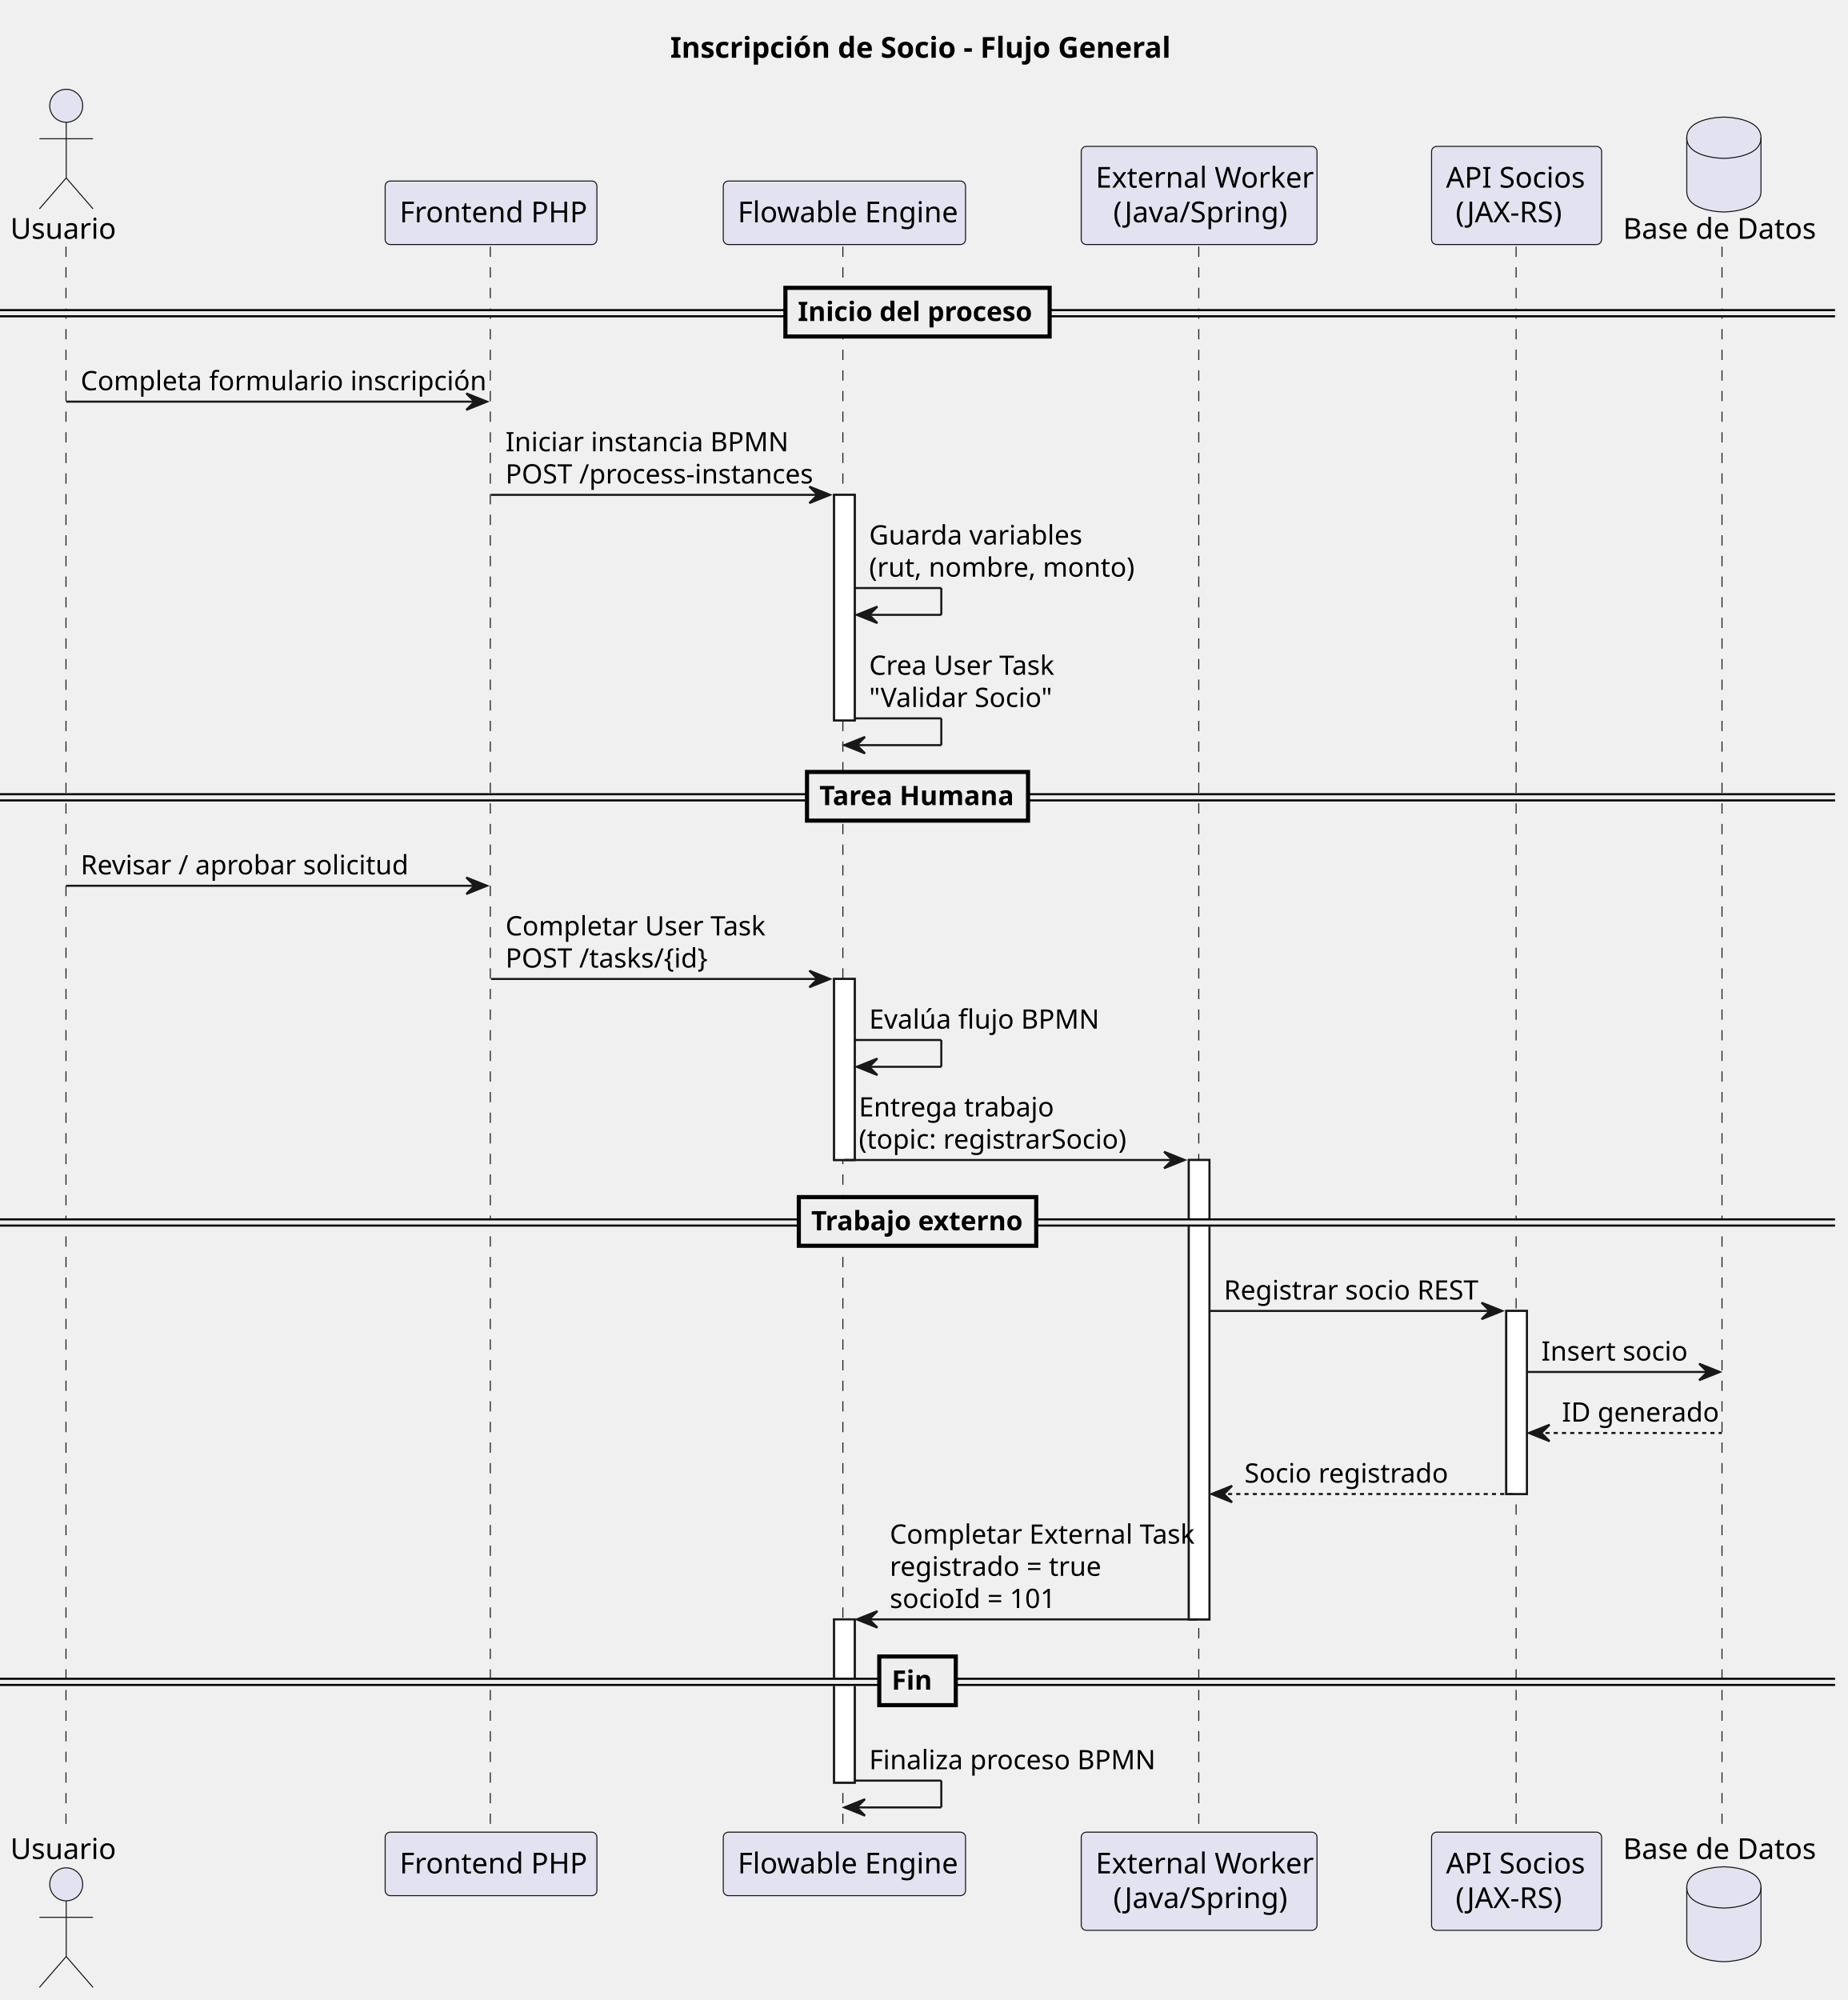
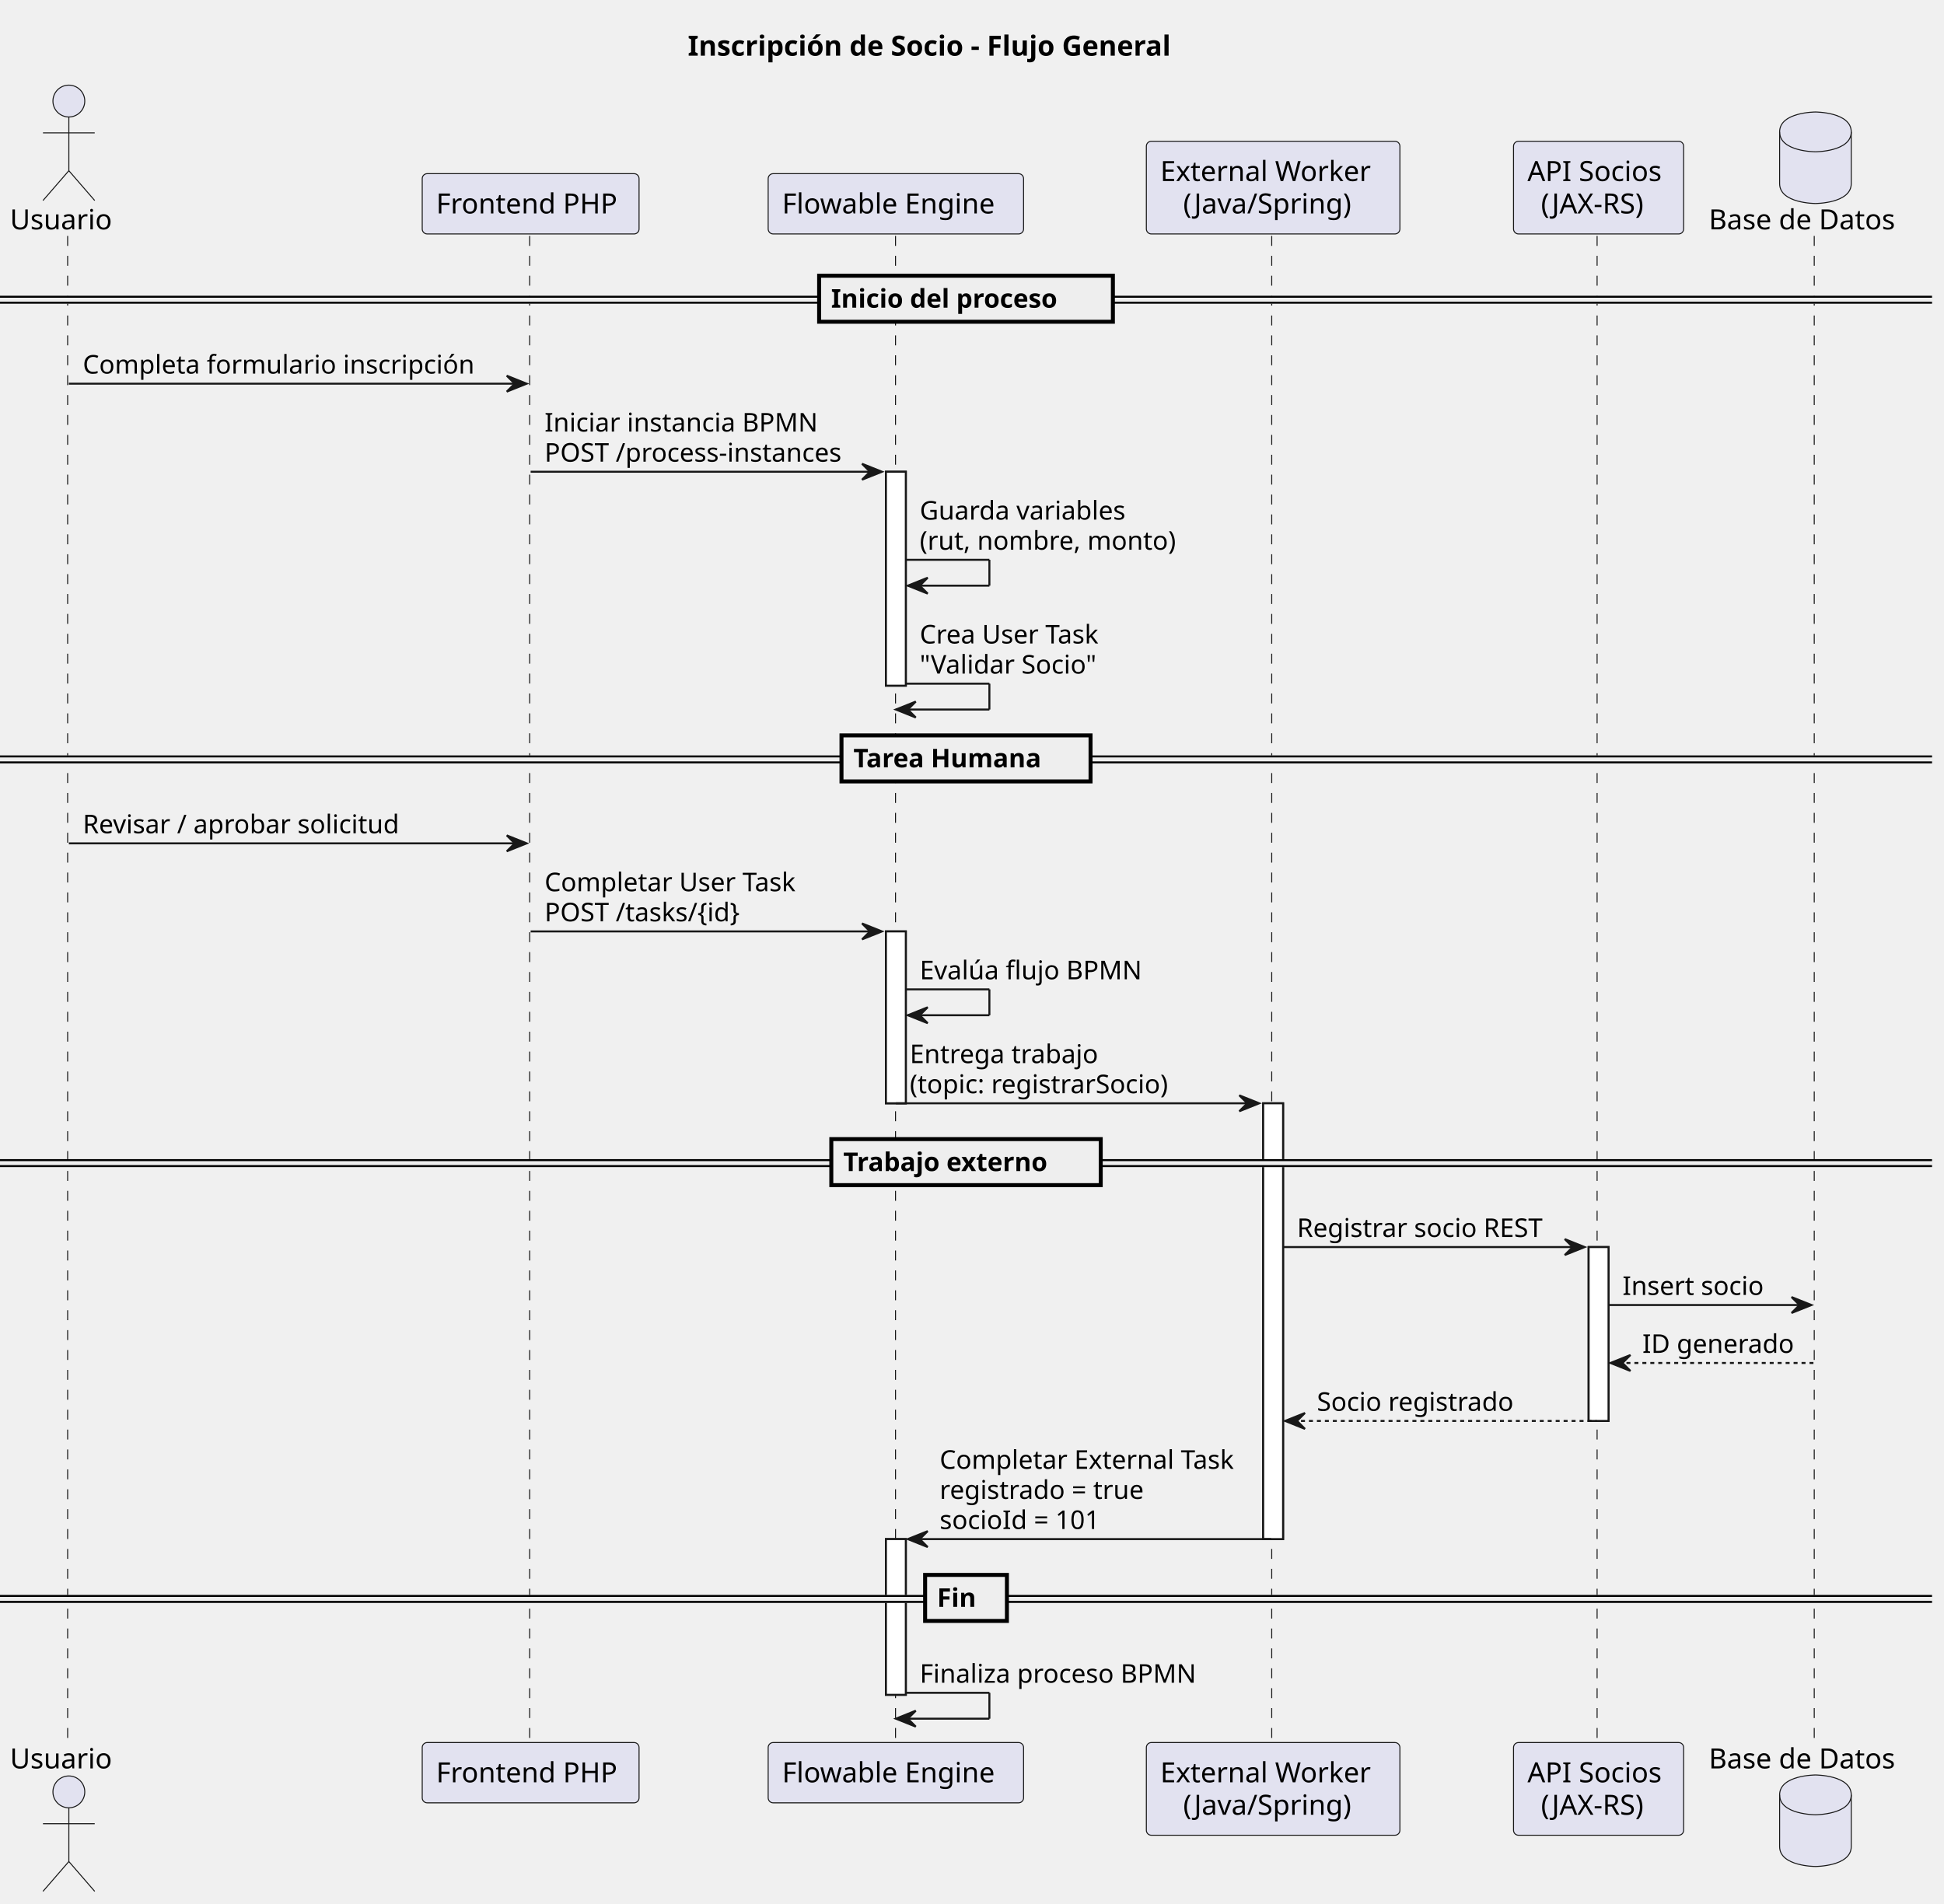
- <svg xmlns="http://www.w3.org/2000/svg" contentStyleType="text/css" data-diagram-type="SEQUENCE" height="970px" preserveAspectRatio="none" style="width:896px;height:970px;background:#FFFFFF;" version="1.1" viewBox="0 0 896 970" width="896px" zoomAndPan="magnify">
+ <svg xmlns="http://www.w3.org/2000/svg" contentStyleType="text/css" data-diagram-type="SEQUENCE" height="957px" preserveAspectRatio="none" style="width:977px;height:957px;background:#FFFFFF;" version="1.1" viewBox="0 0 977 957" width="977px" zoomAndPan="magnify">
  <defs />
  <g>
-     <text fill="#000000" font-family="sans-serif" font-size="14" font-weight="bold" lengthAdjust="spacing" textLength="238.853" x="325.071" y="28.006">Inscripción de Socio - Flujo General</text>
-     <g>
-       <rect fill="#FFFFFF" height="109.4" style="stroke:#181818;stroke-width:1;" width="10" x="404.535" y="240" />
-     </g>
-     <g>
-       <rect fill="#FFFFFF" height="87.8" style="stroke:#181818;stroke-width:1;" width="10" x="404.535" y="474.8" />
-     </g>
-     <g>
-       <rect fill="#FFFFFF" height="79.2" style="stroke:#181818;stroke-width:1;" width="10" x="404.535" y="785.4" />
-     </g>
-     <g>
-       <rect fill="#FFFFFF" height="222.8" style="stroke:#181818;stroke-width:1;" width="10" x="576.574" y="562.6" />
-     </g>
-     <g>
-       <rect fill="#FFFFFF" height="88.8" style="stroke:#181818;stroke-width:1;" width="10" x="730.543" y="635.8" />
+     <text fill="#000000" font-family="sans-serif" font-size="14" font-weight="bold" lengthAdjust="spacing" textLength="278.674" x="345.656" y="27.995">Inscripción de Socio - Flujo General</text>
+     <g>
+       <rect fill="#FFFFFF" height="107.531" style="stroke:#181818;stroke-width:1;" width="10" x="445.239" y="237.125" />
+     </g>
+     <g>
+       <rect fill="#FFFFFF" height="86.398" style="stroke:#181818;stroke-width:1;" width="10" x="445.239" y="468.188" />
+     </g>
+     <g>
+       <rect fill="#FFFFFF" height="78.266" style="stroke:#181818;stroke-width:1;" width="10" x="445.239" y="773.648" />
+     </g>
+     <g>
+       <rect fill="#FFFFFF" height="219.062" style="stroke:#181818;stroke-width:1;" width="10" x="634.841" y="554.586" />
+     </g>
+     <g>
+       <rect fill="#FFFFFF" height="87.398" style="stroke:#181818;stroke-width:1;" width="10" x="798.405" y="626.852" />
    </g>
    <g class="participant-lifeline" data-entity-uid="part1" data-qualified-name="Usuario" id="part1-lifeline">
      <g>
-         <rect fill="#000000" fill-opacity="0" height="770" width="8" x="28.115" y="119.6" />
-         <line style="stroke:#181818;stroke-width:0.5;stroke-dasharray:5,5;" x1="32" x2="32" y1="119.6" y2="889.6" />
+         <rect fill="#000000" fill-opacity="0" height="758.32" width="8" x="30.602" y="118.594" />
+         <line style="stroke:#181818;stroke-width:0.5;stroke-dasharray:5,5;" x1="34" x2="34" y1="118.594" y2="876.914" />
      </g>
    </g>
    <g class="participant-lifeline" data-entity-uid="part2" data-qualified-name="PHP" id="part2-lifeline">
      <g>
-         <rect fill="#000000" fill-opacity="0" height="770" width="8" x="234.154" y="119.6" />
-         <line style="stroke:#181818;stroke-width:0.5;stroke-dasharray:5,5;" x1="237.802" x2="237.802" y1="119.6" y2="889.6" />
+         <rect fill="#000000" fill-opacity="0" height="758.32" width="8" x="262.685" y="118.594" />
+         <line style="stroke:#181818;stroke-width:0.5;stroke-dasharray:5,5;" x1="266.199" x2="266.199" y1="118.594" y2="876.914" />
      </g>
    </g>
    <g class="participant-lifeline" data-entity-uid="part3" data-qualified-name="Flowable" id="part3-lifeline">
      <g>
-         <rect fill="#000000" fill-opacity="0" height="770" width="8" x="405.535" y="119.6" />
-         <line style="stroke:#181818;stroke-width:0.5;stroke-dasharray:5,5;" x1="408.791" x2="408.791" y1="119.6" y2="889.6" />
+         <rect fill="#000000" fill-opacity="0" height="758.32" width="8" x="446.239" y="118.594" />
+         <line style="stroke:#181818;stroke-width:0.5;stroke-dasharray:5,5;" x1="450.06" x2="450.06" y1="118.594" y2="876.914" />
      </g>
    </g>
    <g class="participant-lifeline" data-entity-uid="part4" data-qualified-name="Worker" id="part4-lifeline">
      <g>
-         <rect fill="#000000" fill-opacity="0" height="770" width="8" x="577.574" y="119.6" />
-         <line style="stroke:#181818;stroke-width:0.5;stroke-dasharray:5,5;" x1="581.399" x2="581.399" y1="119.6" y2="889.6" />
+         <rect fill="#000000" fill-opacity="0" height="758.32" width="8" x="635.841" y="118.594" />
+         <line style="stroke:#181818;stroke-width:0.5;stroke-dasharray:5,5;" x1="639.13" x2="639.13" y1="118.594" y2="876.914" />
      </g>
    </g>
    <g class="participant-lifeline" data-entity-uid="part5" data-qualified-name="API" id="part5-lifeline">
      <g>
-         <rect fill="#000000" fill-opacity="0" height="770" width="8" x="731.543" y="119.6" />
-         <line style="stroke:#181818;stroke-width:0.5;stroke-dasharray:5,5;" x1="735.307" x2="735.307" y1="119.6" y2="889.6" />
+         <rect fill="#000000" fill-opacity="0" height="758.32" width="8" x="799.405" y="118.594" />
+         <line style="stroke:#181818;stroke-width:0.5;stroke-dasharray:5,5;" x1="802.657" x2="802.657" y1="118.594" y2="876.914" />
      </g>
    </g>
    <g class="participant-lifeline" data-entity-uid="part6" data-qualified-name="DB" id="part6-lifeline">
      <g>
-         <rect fill="#000000" fill-opacity="0" height="770" width="8" x="832.083" y="119.6" />
-         <line style="stroke:#181818;stroke-width:0.5;stroke-dasharray:5,5;" x1="835.17" x2="835.17" y1="119.6" y2="889.6" />
+         <rect fill="#000000" fill-opacity="0" height="758.32" width="8" x="908.386" y="118.594" />
+         <line style="stroke:#181818;stroke-width:0.5;stroke-dasharray:5,5;" x1="911.786" x2="911.786" y1="118.594" y2="876.914" />
      </g>
    </g>
    <g class="participant participant-head" data-entity-uid="part1" data-qualified-name="Usuario" id="part1-head">
-       <text fill="#000000" font-family="sans-serif" font-size="14" lengthAdjust="spacing" textLength="48.23" x="5" y="115.806">Usuario</text>
-       <ellipse cx="32.115" cy="51.3" fill="#E2E2F0" rx="8" ry="8" style="stroke:#181818;stroke-width:0.5;" />
-       <path d="M32.115,59.3 L32.115,86.3 M19.115,67.3 L45.115,67.3 M32.115,86.3 L19.115,101.3 M32.115,86.3 L45.115,101.3" fill="none" style="stroke:#181818;stroke-width:0.5;" />
+       <text fill="#000000" font-family="sans-serif" font-size="14" lengthAdjust="spacing" textLength="53.204" x="5" y="115.292">Usuario</text>
+       <ellipse cx="34.602" cy="50.797" fill="#E2E2F0" rx="8" ry="8" style="stroke:#181818;stroke-width:0.5;" />
+       <path d="M34.602,58.797 L34.602,85.797 M21.602,66.797 L47.602,66.797 M34.602,85.797 L21.602,100.797 M34.602,85.797 L47.602,100.797" fill="none" style="stroke:#181818;stroke-width:0.5;" />
    </g>
    <g class="participant participant-tail" data-entity-uid="part1" data-qualified-name="Usuario" id="part1-tail">
-       <text fill="#000000" font-family="sans-serif" font-size="14" lengthAdjust="spacing" textLength="48.23" x="5" y="901.606">Usuario</text>
-       <ellipse cx="32.115" cy="913.9" fill="#E2E2F0" rx="8" ry="8" style="stroke:#181818;stroke-width:0.5;" />
-       <path d="M32.115,921.9 L32.115,948.9 M19.115,929.9 L45.115,929.9 M32.115,948.9 L19.115,963.9 M32.115,948.9 L45.115,963.9" fill="none" style="stroke:#181818;stroke-width:0.5;" />
+       <text fill="#000000" font-family="sans-serif" font-size="14" lengthAdjust="spacing" textLength="53.204" x="5" y="888.909">Usuario</text>
+       <ellipse cx="34.602" cy="900.711" fill="#E2E2F0" rx="8" ry="8" style="stroke:#181818;stroke-width:0.5;" />
+       <path d="M34.602,908.711 L34.602,935.711 M21.602,916.711 L47.602,916.711 M34.602,935.711 L21.602,950.711 M34.602,935.711 L47.602,950.711" fill="none" style="stroke:#181818;stroke-width:0.5;" />
    </g>
    <g class="participant participant-head" data-entity-uid="part2" data-qualified-name="PHP" id="part2-head">
-       <rect fill="#E2E2F0" height="30.8" rx="2.5" ry="2.5" style="stroke:#181818;stroke-width:0.5;" width="102.704" x="186.802" y="87.8" />
-       <text fill="#000000" font-family="sans-serif" font-size="14" lengthAdjust="spacing" textLength="88.704" x="193.802" y="107.806">Frontend PHP</text>
+       <rect fill="#E2E2F0" height="30.297" rx="2.5" ry="2.5" style="stroke:#181818;stroke-width:0.5;" width="108.972" x="212.199" y="87.297" />
+       <text fill="#000000" font-family="sans-serif" font-size="14" lengthAdjust="spacing" textLength="94.972" x="219.199" y="107.292">Frontend PHP</text>
    </g>
    <g class="participant participant-tail" data-entity-uid="part2" data-qualified-name="PHP" id="part2-tail">
-       <rect fill="#E2E2F0" height="30.8" rx="2.5" ry="2.5" style="stroke:#181818;stroke-width:0.5;" width="102.704" x="186.802" y="888.6" />
-       <text fill="#000000" font-family="sans-serif" font-size="14" lengthAdjust="spacing" textLength="88.704" x="193.802" y="908.606">Frontend PHP</text>
+       <rect fill="#E2E2F0" height="30.297" rx="2.5" ry="2.5" style="stroke:#181818;stroke-width:0.5;" width="108.972" x="212.199" y="875.914" />
+       <text fill="#000000" font-family="sans-serif" font-size="14" lengthAdjust="spacing" textLength="94.972" x="219.199" y="895.909">Frontend PHP</text>
    </g>
    <g class="participant participant-head" data-entity-uid="part3" data-qualified-name="Flowable" id="part3-head">
-       <rect fill="#E2E2F0" height="30.8" rx="2.5" ry="2.5" style="stroke:#181818;stroke-width:0.5;" width="117.488" x="350.791" y="87.8" />
-       <text fill="#000000" font-family="sans-serif" font-size="14" lengthAdjust="spacing" textLength="103.488" x="357.791" y="107.806">Flowable Engine</text>
+       <rect fill="#E2E2F0" height="30.297" rx="2.5" ry="2.5" style="stroke:#181818;stroke-width:0.5;" width="128.358" x="386.06" y="87.297" />
+       <text fill="#000000" font-family="sans-serif" font-size="14" lengthAdjust="spacing" textLength="114.358" x="393.06" y="107.292">Flowable Engine</text>
    </g>
    <g class="participant participant-tail" data-entity-uid="part3" data-qualified-name="Flowable" id="part3-tail">
-       <rect fill="#E2E2F0" height="30.8" rx="2.5" ry="2.5" style="stroke:#181818;stroke-width:0.5;" width="117.488" x="350.791" y="888.6" />
-       <text fill="#000000" font-family="sans-serif" font-size="14" lengthAdjust="spacing" textLength="103.488" x="357.791" y="908.606">Flowable Engine</text>
+       <rect fill="#E2E2F0" height="30.297" rx="2.5" ry="2.5" style="stroke:#181818;stroke-width:0.5;" width="128.358" x="386.06" y="875.914" />
+       <text fill="#000000" font-family="sans-serif" font-size="14" lengthAdjust="spacing" textLength="114.358" x="393.06" y="895.909">Flowable Engine</text>
    </g>
    <g class="participant participant-head" data-entity-uid="part4" data-qualified-name="Worker" id="part4-head">
-       <rect fill="#E2E2F0" height="47.6" rx="2.5" ry="2.5" style="stroke:#181818;stroke-width:0.5;" width="114.352" x="524.399" y="71" />
-       <text fill="#000000" font-family="sans-serif" font-size="14" lengthAdjust="spacing" textLength="100.352" x="531.399" y="91.006">External Worker</text>
-       <text fill="#000000" font-family="sans-serif" font-size="14" lengthAdjust="spacing" textLength="83.244" x="539.952" y="107.806">(Java/Spring)</text>
+       <rect fill="#E2E2F0" height="46.594" rx="2.5" ry="2.5" style="stroke:#181818;stroke-width:0.5;" width="127.422" x="576.13" y="71" />
+       <text fill="#000000" font-family="sans-serif" font-size="14" lengthAdjust="spacing" textLength="113.422" x="583.13" y="90.995">External Worker</text>
+       <text fill="#000000" font-family="sans-serif" font-size="14" lengthAdjust="spacing" textLength="90.392" x="594.645" y="107.292">(Java/Spring)</text>
    </g>
    <g class="participant participant-tail" data-entity-uid="part4" data-qualified-name="Worker" id="part4-tail">
-       <rect fill="#E2E2F0" height="47.6" rx="2.5" ry="2.5" style="stroke:#181818;stroke-width:0.5;" width="114.352" x="524.399" y="888.6" />
-       <text fill="#000000" font-family="sans-serif" font-size="14" lengthAdjust="spacing" textLength="100.352" x="531.399" y="908.606">External Worker</text>
-       <text fill="#000000" font-family="sans-serif" font-size="14" lengthAdjust="spacing" textLength="83.244" x="539.952" y="925.406">(Java/Spring)</text>
+       <rect fill="#E2E2F0" height="46.594" rx="2.5" ry="2.5" style="stroke:#181818;stroke-width:0.5;" width="127.422" x="576.13" y="875.914" />
+       <text fill="#000000" font-family="sans-serif" font-size="14" lengthAdjust="spacing" textLength="113.422" x="583.13" y="895.909">External Worker</text>
+       <text fill="#000000" font-family="sans-serif" font-size="14" lengthAdjust="spacing" textLength="90.392" x="594.645" y="912.206">(Java/Spring)</text>
    </g>
    <g class="participant participant-head" data-entity-uid="part5" data-qualified-name="API" id="part5-head">
-       <rect fill="#E2E2F0" height="47.6" rx="2.5" ry="2.5" style="stroke:#181818;stroke-width:0.5;" width="82.474" x="694.307" y="71" />
-       <text fill="#000000" font-family="sans-serif" font-size="14" lengthAdjust="spacing" textLength="68.474" x="701.307" y="91.006">API Socios</text>
-       <text fill="#000000" font-family="sans-serif" font-size="14" lengthAdjust="spacing" textLength="59.108" x="705.99" y="107.806">(JAX-RS)</text>
+       <rect fill="#E2E2F0" height="46.594" rx="2.5" ry="2.5" style="stroke:#181818;stroke-width:0.5;" width="85.497" x="760.657" y="71" />
+       <text fill="#000000" font-family="sans-serif" font-size="14" lengthAdjust="spacing" textLength="71.497" x="767.657" y="90.995">API Socios</text>
+       <text fill="#000000" font-family="sans-serif" font-size="14" lengthAdjust="spacing" textLength="57.887" x="774.462" y="107.292">(JAX-RS)</text>
    </g>
    <g class="participant participant-tail" data-entity-uid="part5" data-qualified-name="API" id="part5-tail">
-       <rect fill="#E2E2F0" height="47.6" rx="2.5" ry="2.5" style="stroke:#181818;stroke-width:0.5;" width="82.474" x="694.307" y="888.6" />
-       <text fill="#000000" font-family="sans-serif" font-size="14" lengthAdjust="spacing" textLength="68.474" x="701.307" y="908.606">API Socios</text>
-       <text fill="#000000" font-family="sans-serif" font-size="14" lengthAdjust="spacing" textLength="59.108" x="705.99" y="925.406">(JAX-RS)</text>
+       <rect fill="#E2E2F0" height="46.594" rx="2.5" ry="2.5" style="stroke:#181818;stroke-width:0.5;" width="85.497" x="760.657" y="875.914" />
+       <text fill="#000000" font-family="sans-serif" font-size="14" lengthAdjust="spacing" textLength="71.497" x="767.657" y="895.909">API Socios</text>
+       <text fill="#000000" font-family="sans-serif" font-size="14" lengthAdjust="spacing" textLength="57.887" x="774.462" y="912.206">(JAX-RS)</text>
    </g>
    <g class="participant participant-head" data-entity-uid="part6" data-qualified-name="DB" id="part6-head">
-       <text fill="#000000" font-family="sans-serif" font-size="14" lengthAdjust="spacing" textLength="91.826" x="787.17" y="115.806">Base de Datos</text>
-       <path d="M818.083,66.8 C818.083,56.8 836.083,56.8 836.083,56.8 C836.083,56.8 854.083,56.8 854.083,66.8 L854.083,92.8 C854.083,102.8 836.083,102.8 836.083,102.8 C836.083,102.8 818.083,102.8 818.083,92.8 L818.083,66.8" fill="#E2E2F0" style="stroke:#181818;stroke-width:0.5;" />
-       <path d="M818.083,66.8 C818.083,76.8 836.083,76.8 836.083,76.8 C836.083,76.8 854.083,76.8 854.083,66.8" fill="none" style="stroke:#181818;stroke-width:0.5;" />
+       <text fill="#000000" font-family="sans-serif" font-size="14" lengthAdjust="spacing" textLength="101.199" x="858.786" y="115.292">Base de Datos</text>
+       <path d="M894.386,66.297 C894.386,56.297 912.386,56.297 912.386,56.297 C912.386,56.297 930.386,56.297 930.386,66.297 L930.386,92.297 C930.386,102.297 912.386,102.297 912.386,102.297 C912.386,102.297 894.386,102.297 894.386,92.297 L894.386,66.297" fill="#E2E2F0" style="stroke:#181818;stroke-width:0.5;" />
+       <path d="M894.386,66.297 C894.386,76.297 912.386,76.297 912.386,76.297 C912.386,76.297 930.386,76.297 930.386,66.297" fill="none" style="stroke:#181818;stroke-width:0.5;" />
    </g>
    <g class="participant participant-tail" data-entity-uid="part6" data-qualified-name="DB" id="part6-tail">
-       <text fill="#000000" font-family="sans-serif" font-size="14" lengthAdjust="spacing" textLength="91.826" x="787.17" y="901.606">Base de Datos</text>
-       <path d="M818.083,915.4 C818.083,905.4 836.083,905.4 836.083,905.4 C836.083,905.4 854.083,905.4 854.083,915.4 L854.083,941.4 C854.083,951.4 836.083,951.4 836.083,951.4 C836.083,951.4 818.083,951.4 818.083,941.4 L818.083,915.4" fill="#E2E2F0" style="stroke:#181818;stroke-width:0.5;" />
-       <path d="M818.083,915.4 C818.083,925.4 836.083,925.4 836.083,925.4 C836.083,925.4 854.083,925.4 854.083,915.4" fill="none" style="stroke:#181818;stroke-width:0.5;" />
-     </g>
-     <g>
-       <rect fill="#FFFFFF" height="109.4" style="stroke:#181818;stroke-width:1;" width="10" x="404.535" y="240" />
-     </g>
-     <g>
-       <rect fill="#FFFFFF" height="87.8" style="stroke:#181818;stroke-width:1;" width="10" x="404.535" y="474.8" />
-     </g>
-     <g>
-       <rect fill="#FFFFFF" height="79.2" style="stroke:#181818;stroke-width:1;" width="10" x="404.535" y="785.4" />
-     </g>
-     <g>
-       <rect fill="#FFFFFF" height="222.8" style="stroke:#181818;stroke-width:1;" width="10" x="576.574" y="562.6" />
-     </g>
-     <g>
-       <rect fill="#FFFFFF" height="88.8" style="stroke:#181818;stroke-width:1;" width="10" x="730.543" y="635.8" />
-     </g>
-     <rect fill="#EEEEEE" height="3" style="stroke:#EEEEEE;stroke-width:1;" width="889.995" x="0" y="150.4" />
-     <line style="stroke:#000000;stroke-width:1;" x1="0" x2="889.995" y1="150.4" y2="150.4" />
-     <line style="stroke:#000000;stroke-width:1;" x1="0" x2="889.995" y1="153.4" y2="153.4" />
-     <rect fill="#EEEEEE" height="23.6" style="stroke:#000000;stroke-width:2;" width="128.153" x="380.921" y="139.6" />
-     <text fill="#000000" font-family="sans-serif" font-size="13" font-weight="bold" lengthAdjust="spacing" textLength="110.539" x="386.921" y="155.677">Inicio del proceso</text>
+       <text fill="#000000" font-family="sans-serif" font-size="14" lengthAdjust="spacing" textLength="101.199" x="858.786" y="888.909">Base de Datos</text>
+       <path d="M894.386,902.211 C894.386,892.211 912.386,892.211 912.386,892.211 C912.386,892.211 930.386,892.211 930.386,902.211 L930.386,928.211 C930.386,938.211 912.386,938.211 912.386,938.211 C912.386,938.211 894.386,938.211 894.386,928.211 L894.386,902.211" fill="#E2E2F0" style="stroke:#181818;stroke-width:0.5;" />
+       <path d="M894.386,902.211 C894.386,912.211 912.386,912.211 912.386,912.211 C912.386,912.211 930.386,912.211 930.386,902.211" fill="none" style="stroke:#181818;stroke-width:0.5;" />
+     </g>
+     <g>
+       <rect fill="#FFFFFF" height="107.531" style="stroke:#181818;stroke-width:1;" width="10" x="445.239" y="237.125" />
+     </g>
+     <g>
+       <rect fill="#FFFFFF" height="86.398" style="stroke:#181818;stroke-width:1;" width="10" x="445.239" y="468.188" />
+     </g>
+     <g>
+       <rect fill="#FFFFFF" height="78.266" style="stroke:#181818;stroke-width:1;" width="10" x="445.239" y="773.648" />
+     </g>
+     <g>
+       <rect fill="#FFFFFF" height="219.062" style="stroke:#181818;stroke-width:1;" width="10" x="634.841" y="554.586" />
+     </g>
+     <g>
+       <rect fill="#FFFFFF" height="87.398" style="stroke:#181818;stroke-width:1;" width="10" x="798.405" y="626.852" />
+     </g>
+     <rect fill="#EEEEEE" height="3" style="stroke:#EEEEEE;stroke-width:1;" width="970.985" x="0" y="149.16" />
+     <line style="stroke:#000000;stroke-width:1;" x1="0" x2="970.985" y1="149.16" y2="149.16" />
+     <line style="stroke:#000000;stroke-width:1;" x1="0" x2="970.985" y1="152.16" y2="152.16" />
+     <rect fill="#EEEEEE" height="23.133" style="stroke:#000000;stroke-width:2;" width="147.637" x="411.674" y="138.594" />
+     <text fill="#000000" font-family="sans-serif" font-size="13" font-weight="bold" lengthAdjust="spacing" textLength="129.111" x="417.674" y="154.661">Inicio del proceso</text>
    <g class="message" data-entity-1="part1" data-entity-2="part2" id="msg1">
-       <polygon fill="#181818" points="226.154,190.8,236.154,194.8,226.154,198.8,230.154,194.8" style="stroke:#181818;stroke-width:1;" />
-       <line style="stroke:#181818;stroke-width:1;" x1="32.115" x2="232.154" y1="194.8" y2="194.8" />
-       <text fill="#000000" font-family="sans-serif" font-size="13" lengthAdjust="spacing" textLength="182.039" x="39.115" y="189.277">Completa formulario inscripción</text>
+       <polygon fill="#181818" points="254.685,188.859,264.685,192.859,254.685,196.859,258.685,192.859" style="stroke:#181818;stroke-width:1;" />
+       <line style="stroke:#181818;stroke-width:1;" x1="34.602" x2="260.685" y1="192.859" y2="192.859" />
+       <text fill="#000000" font-family="sans-serif" font-size="13" lengthAdjust="spacing" textLength="208.083" x="41.602" y="187.793">Completa formulario inscripción</text>
    </g>
    <g class="message" data-entity-1="part2" data-entity-2="part3" id="msg2">
-       <polygon fill="#181818" points="392.535,236,402.535,240,392.535,244,396.535,240" style="stroke:#181818;stroke-width:1;" />
-       <line style="stroke:#181818;stroke-width:1;" x1="238.154" x2="398.535" y1="240" y2="240" />
-       <text fill="#000000" font-family="sans-serif" font-size="13" lengthAdjust="spacing" textLength="130.754" x="245.154" y="218.877">Iniciar instancia BPMN</text>
-       <text fill="#000000" font-family="sans-serif" font-size="13" lengthAdjust="spacing" textLength="147.381" x="245.154" y="234.477">POST /process-instances</text>
+       <polygon fill="#181818" points="433.239,233.125,443.239,237.125,433.239,241.125,437.239,237.125" style="stroke:#181818;stroke-width:1;" />
+       <line style="stroke:#181818;stroke-width:1;" x1="266.685" x2="439.239" y1="237.125" y2="237.125" />
+       <text fill="#000000" font-family="sans-serif" font-size="13" lengthAdjust="spacing" textLength="144.371" x="273.685" y="216.926">Iniciar instancia BPMN</text>
+       <text fill="#000000" font-family="sans-serif" font-size="13" lengthAdjust="spacing" textLength="159.555" x="273.685" y="232.059">POST /process-instances</text>
    </g>
    <g class="message" data-entity-1="part3" data-entity-2="part3" id="msg3">
-       <line style="stroke:#181818;stroke-width:1;" x1="414.535" x2="456.535" y1="285.2" y2="285.2" />
-       <line style="stroke:#181818;stroke-width:1;" x1="456.535" x2="456.535" y1="285.2" y2="298.2" />
-       <line style="stroke:#181818;stroke-width:1;" x1="415.535" x2="456.535" y1="298.2" y2="298.2" />
-       <polygon fill="#181818" points="425.535,294.2,415.535,298.2,425.535,302.2,421.535,298.2" style="stroke:#181818;stroke-width:1;" />
-       <text fill="#000000" font-family="sans-serif" font-size="13" lengthAdjust="spacing" textLength="98.982" x="421.535" y="264.077">Guarda variables</text>
-       <text fill="#000000" font-family="sans-serif" font-size="13" lengthAdjust="spacing" textLength="118.482" x="421.535" y="279.677">(rut, nombre, monto)</text>
+       <line style="stroke:#181818;stroke-width:1;" x1="455.239" x2="497.239" y1="281.391" y2="281.391" />
+       <line style="stroke:#181818;stroke-width:1;" x1="497.239" x2="497.239" y1="281.391" y2="294.391" />
+       <line style="stroke:#181818;stroke-width:1;" x1="456.239" x2="497.239" y1="294.391" y2="294.391" />
+       <polygon fill="#181818" points="466.239,290.391,456.239,294.391,466.239,298.391,462.239,294.391" style="stroke:#181818;stroke-width:1;" />
+       <text fill="#000000" font-family="sans-serif" font-size="13" lengthAdjust="spacing" textLength="111.192" x="462.239" y="261.192">Guarda variables</text>
+       <text fill="#000000" font-family="sans-serif" font-size="13" lengthAdjust="spacing" textLength="137.712" x="462.239" y="276.325">(rut, nombre, monto)</text>
    </g>
    <g class="message" data-entity-1="part3" data-entity-2="part3" id="msg4">
-       <line style="stroke:#181818;stroke-width:1;" x1="414.535" x2="456.535" y1="348.4" y2="348.4" />
-       <line style="stroke:#181818;stroke-width:1;" x1="456.535" x2="456.535" y1="348.4" y2="361.4" />
-       <line style="stroke:#181818;stroke-width:1;" x1="409.535" x2="456.535" y1="361.4" y2="361.4" />
-       <polygon fill="#181818" points="419.535,357.4,409.535,361.4,419.535,365.4,415.535,361.4" style="stroke:#181818;stroke-width:1;" />
-       <text fill="#000000" font-family="sans-serif" font-size="13" lengthAdjust="spacing" textLength="91.013" x="421.535" y="327.277">Crea User Task</text>
-       <text fill="#000000" font-family="sans-serif" font-size="13" lengthAdjust="spacing" textLength="85.813" x="421.535" y="342.877">"Validar Socio"</text>
-     </g>
-     <rect fill="#EEEEEE" height="3" style="stroke:#EEEEEE;stroke-width:1;" width="889.995" x="0" y="385.2" />
-     <line style="stroke:#000000;stroke-width:1;" x1="0" x2="889.995" y1="385.2" y2="385.2" />
-     <line style="stroke:#000000;stroke-width:1;" x1="0" x2="889.995" y1="388.2" y2="388.2" />
-     <rect fill="#EEEEEE" height="23.6" style="stroke:#000000;stroke-width:2;" width="107.197" x="391.399" y="374.4" />
-     <text fill="#000000" font-family="sans-serif" font-size="13" font-weight="bold" lengthAdjust="spacing" textLength="89.583" x="397.399" y="390.477">Tarea Humana</text>
+       <line style="stroke:#181818;stroke-width:1;" x1="455.239" x2="497.239" y1="343.656" y2="343.656" />
+       <line style="stroke:#181818;stroke-width:1;" x1="497.239" x2="497.239" y1="343.656" y2="356.656" />
+       <line style="stroke:#181818;stroke-width:1;" x1="450.239" x2="497.239" y1="356.656" y2="356.656" />
+       <polygon fill="#181818" points="460.239,352.656,450.239,356.656,460.239,360.656,456.239,356.656" style="stroke:#181818;stroke-width:1;" />
+       <text fill="#000000" font-family="sans-serif" font-size="13" lengthAdjust="spacing" textLength="98.49" x="462.239" y="323.457">Crea User Task</text>
+       <text fill="#000000" font-family="sans-serif" font-size="13" lengthAdjust="spacing" textLength="96.656" x="462.239" y="338.59">"Validar Socio"</text>
+     </g>
+     <rect fill="#EEEEEE" height="3" style="stroke:#EEEEEE;stroke-width:1;" width="970.985" x="0" y="380.223" />
+     <line style="stroke:#000000;stroke-width:1;" x1="0" x2="970.985" y1="380.223" y2="380.223" />
+     <line style="stroke:#000000;stroke-width:1;" x1="0" x2="970.985" y1="383.223" y2="383.223" />
+     <rect fill="#EEEEEE" height="23.133" style="stroke:#000000;stroke-width:2;" width="125.173" x="422.906" y="369.656" />
+     <text fill="#000000" font-family="sans-serif" font-size="13" font-weight="bold" lengthAdjust="spacing" textLength="106.647" x="428.906" y="385.723">Tarea Humana</text>
    <g class="message" data-entity-1="part1" data-entity-2="part2" id="msg5">
-       <polygon fill="#181818" points="226.154,425.6,236.154,429.6,226.154,433.6,230.154,429.6" style="stroke:#181818;stroke-width:1;" />
-       <line style="stroke:#181818;stroke-width:1;" x1="32.115" x2="232.154" y1="429.6" y2="429.6" />
-       <text fill="#000000" font-family="sans-serif" font-size="13" lengthAdjust="spacing" textLength="150.267" x="39.115" y="424.077">Revisar / aprobar solicitud</text>
+       <polygon fill="#181818" points="254.685,419.922,264.685,423.922,254.685,427.922,258.685,423.922" style="stroke:#181818;stroke-width:1;" />
+       <line style="stroke:#181818;stroke-width:1;" x1="34.602" x2="260.685" y1="423.922" y2="423.922" />
+       <text fill="#000000" font-family="sans-serif" font-size="13" lengthAdjust="spacing" textLength="170.574" x="41.602" y="418.856">Revisar / aprobar solicitud</text>
    </g>
    <g class="message" data-entity-1="part2" data-entity-2="part3" id="msg6">
-       <polygon fill="#181818" points="392.535,470.8,402.535,474.8,392.535,478.8,396.535,474.8" style="stroke:#181818;stroke-width:1;" />
-       <line style="stroke:#181818;stroke-width:1;" x1="238.154" x2="398.535" y1="474.8" y2="474.8" />
-       <text fill="#000000" font-family="sans-serif" font-size="13" lengthAdjust="spacing" textLength="122.798" x="245.154" y="453.677">Completar User Task</text>
-       <text fill="#000000" font-family="sans-serif" font-size="13" lengthAdjust="spacing" textLength="95.381" x="245.154" y="469.277">POST /tasks/{id}</text>
+       <polygon fill="#181818" points="433.239,464.188,443.239,468.188,433.239,472.188,437.239,468.188" style="stroke:#181818;stroke-width:1;" />
+       <line style="stroke:#181818;stroke-width:1;" x1="266.685" x2="439.239" y1="468.188" y2="468.188" />
+       <text fill="#000000" font-family="sans-serif" font-size="13" lengthAdjust="spacing" textLength="136.068" x="273.685" y="447.989">Completar User Task</text>
+       <text fill="#000000" font-family="sans-serif" font-size="13" lengthAdjust="spacing" textLength="109.7" x="273.685" y="463.122">POST /tasks/{id}</text>
    </g>
    <g class="message" data-entity-1="part3" data-entity-2="part3" id="msg7">
-       <line style="stroke:#181818;stroke-width:1;" x1="414.535" x2="456.535" y1="504.4" y2="504.4" />
-       <line style="stroke:#181818;stroke-width:1;" x1="456.535" x2="456.535" y1="504.4" y2="517.4" />
-       <line style="stroke:#181818;stroke-width:1;" x1="415.535" x2="456.535" y1="517.4" y2="517.4" />
-       <polygon fill="#181818" points="425.535,513.4,415.535,517.4,425.535,521.4,421.535,517.4" style="stroke:#181818;stroke-width:1;" />
-       <text fill="#000000" font-family="sans-serif" font-size="13" lengthAdjust="spacing" textLength="108.368" x="421.535" y="498.877">Evalúa flujo BPMN</text>
+       <line style="stroke:#181818;stroke-width:1;" x1="455.239" x2="497.239" y1="497.32" y2="497.32" />
+       <line style="stroke:#181818;stroke-width:1;" x1="497.239" x2="497.239" y1="497.32" y2="510.32" />
+       <line style="stroke:#181818;stroke-width:1;" x1="456.239" x2="497.239" y1="510.32" y2="510.32" />
+       <polygon fill="#181818" points="466.239,506.32,456.239,510.32,466.239,514.32,462.239,510.32" style="stroke:#181818;stroke-width:1;" />
+       <text fill="#000000" font-family="sans-serif" font-size="13" lengthAdjust="spacing" textLength="117.647" x="462.239" y="492.254">Evalúa flujo BPMN</text>
    </g>
    <g class="message" data-entity-1="part3" data-entity-2="part4" id="msg8">
-       <polygon fill="#181818" points="564.574,558.6,574.574,562.6,564.574,566.6,568.574,562.6" style="stroke:#181818;stroke-width:1;" />
-       <line style="stroke:#181818;stroke-width:1;" x1="409.535" x2="570.574" y1="562.6" y2="562.6" />
-       <text fill="#000000" font-family="sans-serif" font-size="13" lengthAdjust="spacing" textLength="88.881" x="416.535" y="541.477">Entrega trabajo</text>
-       <text fill="#000000" font-family="sans-serif" font-size="13" lengthAdjust="spacing" textLength="123.526" x="416.535" y="557.077">(topic: registrarSocio)</text>
-     </g>
-     <rect fill="#EEEEEE" height="3" style="stroke:#EEEEEE;stroke-width:1;" width="889.995" x="0" y="591.4" />
-     <line style="stroke:#000000;stroke-width:1;" x1="0" x2="889.995" y1="591.4" y2="591.4" />
-     <line style="stroke:#000000;stroke-width:1;" x1="0" x2="889.995" y1="594.4" y2="594.4" />
-     <rect fill="#EEEEEE" height="23.6" style="stroke:#000000;stroke-width:2;" width="115.14" x="387.428" y="580.6" />
-     <text fill="#000000" font-family="sans-serif" font-size="13" font-weight="bold" lengthAdjust="spacing" textLength="97.526" x="393.428" y="596.677">Trabajo externo</text>
+       <polygon fill="#181818" points="622.841,550.586,632.841,554.586,622.841,558.586,626.841,554.586" style="stroke:#181818;stroke-width:1;" />
+       <line style="stroke:#181818;stroke-width:1;" x1="450.239" x2="628.841" y1="554.586" y2="554.586" />
+       <text fill="#000000" font-family="sans-serif" font-size="13" lengthAdjust="spacing" textLength="101.436" x="457.239" y="534.387">Entrega trabajo</text>
+       <text fill="#000000" font-family="sans-serif" font-size="13" lengthAdjust="spacing" textLength="141.369" x="457.239" y="549.52">(topic: registrarSocio)</text>
+     </g>
+     <rect fill="#EEEEEE" height="3" style="stroke:#EEEEEE;stroke-width:1;" width="970.985" x="0" y="583.152" />
+     <line style="stroke:#000000;stroke-width:1;" x1="0" x2="970.985" y1="583.152" y2="583.152" />
+     <line style="stroke:#000000;stroke-width:1;" x1="0" x2="970.985" y1="586.152" y2="586.152" />
+     <rect fill="#EEEEEE" height="23.133" style="stroke:#000000;stroke-width:2;" width="135.399" x="417.793" y="572.586" />
+     <text fill="#000000" font-family="sans-serif" font-size="13" font-weight="bold" lengthAdjust="spacing" textLength="116.873" x="423.793" y="588.653">Trabajo externo</text>
    <g class="message" data-entity-1="part4" data-entity-2="part5" id="msg9">
-       <polygon fill="#181818" points="718.543,631.8,728.543,635.8,718.543,639.8,722.543,635.8" style="stroke:#181818;stroke-width:1;" />
-       <line style="stroke:#181818;stroke-width:1;" x1="586.574" x2="724.543" y1="635.8" y2="635.8" />
-       <text fill="#000000" font-family="sans-serif" font-size="13" lengthAdjust="spacing" textLength="124.969" x="593.574" y="630.277">Registrar socio REST</text>
+       <polygon fill="#181818" points="786.405,622.852,796.405,626.852,786.405,630.852,790.405,626.852" style="stroke:#181818;stroke-width:1;" />
+       <line style="stroke:#181818;stroke-width:1;" x1="644.841" x2="792.405" y1="626.852" y2="626.852" />
+       <text fill="#000000" font-family="sans-serif" font-size="13" lengthAdjust="spacing" textLength="134.564" x="651.841" y="621.786">Registrar socio REST</text>
    </g>
    <g class="message" data-entity-1="part5" data-entity-2="part6" id="msg10">
-       <polygon fill="#181818" points="824.083,661.4,834.083,665.4,824.083,669.4,828.083,665.4" style="stroke:#181818;stroke-width:1;" />
-       <line style="stroke:#181818;stroke-width:1;" x1="740.543" x2="830.083" y1="665.4" y2="665.4" />
-       <text fill="#000000" font-family="sans-serif" font-size="13" lengthAdjust="spacing" textLength="66.469" x="747.543" y="659.877">Insert socio</text>
+       <polygon fill="#181818" points="900.386,651.984,910.386,655.984,900.386,659.984,904.386,655.984" style="stroke:#181818;stroke-width:1;" />
+       <line style="stroke:#181818;stroke-width:1;" x1="808.405" x2="906.386" y1="655.984" y2="655.984" />
+       <text fill="#000000" font-family="sans-serif" font-size="13" lengthAdjust="spacing" textLength="74.858" x="815.405" y="650.918">Insert socio</text>
    </g>
    <g class="message" data-entity-1="part6" data-entity-2="part5" id="msg11">
-       <polygon fill="#181818" points="751.543,691,741.543,695,751.543,699,747.543,695" style="stroke:#181818;stroke-width:1;" />
-       <line style="stroke:#181818;stroke-width:1;stroke-dasharray:2,2;" x1="745.543" x2="835.083" y1="695" y2="695" />
-       <text fill="#000000" font-family="sans-serif" font-size="13" lengthAdjust="spacing" textLength="71.539" x="757.543" y="689.477">ID generado</text>
+       <polygon fill="#181818" points="819.405,681.117,809.405,685.117,819.405,689.117,815.405,685.117" style="stroke:#181818;stroke-width:1;" />
+       <line style="stroke:#181818;stroke-width:1;stroke-dasharray:2,2;" x1="813.405" x2="911.386" y1="685.117" y2="685.117" />
+       <text fill="#000000" font-family="sans-serif" font-size="13" lengthAdjust="spacing" textLength="79.981" x="825.405" y="680.051">ID generado</text>
    </g>
    <g class="message" data-entity-1="part5" data-entity-2="part4" id="msg12">
-       <polygon fill="#181818" points="597.574,720.6,587.574,724.6,597.574,728.6,593.574,724.6" style="stroke:#181818;stroke-width:1;" />
-       <line style="stroke:#181818;stroke-width:1;stroke-dasharray:2,2;" x1="591.574" x2="734.543" y1="724.6" y2="724.6" />
-       <text fill="#000000" font-family="sans-serif" font-size="13" lengthAdjust="spacing" textLength="93.925" x="603.574" y="719.077">Socio registrado</text>
+       <polygon fill="#181818" points="655.841,710.25,645.841,714.25,655.841,718.25,651.841,714.25" style="stroke:#181818;stroke-width:1;" />
+       <line style="stroke:#181818;stroke-width:1;stroke-dasharray:2,2;" x1="649.841" x2="802.405" y1="714.25" y2="714.25" />
+       <text fill="#000000" font-family="sans-serif" font-size="13" lengthAdjust="spacing" textLength="105.644" x="661.841" y="709.184">Socio registrado</text>
    </g>
    <g class="message" data-entity-1="part4" data-entity-2="part3" id="msg13">
-       <polygon fill="#181818" points="425.535,781.4,415.535,785.4,425.535,789.4,421.535,785.4" style="stroke:#181818;stroke-width:1;" />
-       <line style="stroke:#181818;stroke-width:1;" x1="419.535" x2="580.574" y1="785.4" y2="785.4" />
-       <text fill="#000000" font-family="sans-serif" font-size="13" lengthAdjust="spacing" textLength="143.039" x="431.535" y="748.677">Completar External Task</text>
-       <text fill="#000000" font-family="sans-serif" font-size="13" lengthAdjust="spacing" textLength="95.017" x="431.535" y="764.277">registrado = true</text>
-       <text fill="#000000" font-family="sans-serif" font-size="13" lengthAdjust="spacing" textLength="77.688" x="431.535" y="779.877">socioId = 101</text>
-     </g>
-     <rect fill="#EEEEEE" height="3" style="stroke:#EEEEEE;stroke-width:1;" width="889.995" x="0" y="814.2" />
-     <line style="stroke:#000000;stroke-width:1;" x1="0" x2="889.995" y1="814.2" y2="814.2" />
-     <line style="stroke:#000000;stroke-width:1;" x1="0" x2="889.995" y1="817.2" y2="817.2" />
-     <rect fill="#EEEEEE" height="23.6" style="stroke:#000000;stroke-width:2;" width="37.114" x="426.441" y="803.4" />
-     <text fill="#000000" font-family="sans-serif" font-size="13" font-weight="bold" lengthAdjust="spacing" textLength="19.5" x="432.441" y="819.477">Fin</text>
+       <polygon fill="#181818" points="466.239,769.648,456.239,773.648,466.239,777.648,462.239,773.648" style="stroke:#181818;stroke-width:1;" />
+       <line style="stroke:#181818;stroke-width:1;" x1="460.239" x2="638.841" y1="773.648" y2="773.648" />
+       <text fill="#000000" font-family="sans-serif" font-size="13" lengthAdjust="spacing" textLength="160.602" x="472.239" y="738.317">Completar External Task</text>
+       <text fill="#000000" font-family="sans-serif" font-size="13" lengthAdjust="spacing" textLength="112.43" x="472.239" y="753.45">registrado = true</text>
+       <text fill="#000000" font-family="sans-serif" font-size="13" lengthAdjust="spacing" textLength="89.496" x="472.239" y="768.582">socioId = 101</text>
+     </g>
+     <rect fill="#EEEEEE" height="3" style="stroke:#EEEEEE;stroke-width:1;" width="970.985" x="0" y="802.215" />
+     <line style="stroke:#000000;stroke-width:1;" x1="0" x2="970.985" y1="802.215" y2="802.215" />
+     <line style="stroke:#000000;stroke-width:1;" x1="0" x2="970.985" y1="805.215" y2="805.215" />
+     <rect fill="#EEEEEE" height="23.133" style="stroke:#000000;stroke-width:2;" width="41.117" x="464.934" y="791.648" />
+     <text fill="#000000" font-family="sans-serif" font-size="13" font-weight="bold" lengthAdjust="spacing" textLength="22.591" x="470.934" y="807.715">Fin</text>
    <g class="message" data-entity-1="part3" data-entity-2="part3" id="msg14">
-       <line style="stroke:#181818;stroke-width:1;" x1="414.535" x2="456.535" y1="863.6" y2="863.6" />
-       <line style="stroke:#181818;stroke-width:1;" x1="456.535" x2="456.535" y1="863.6" y2="876.6" />
-       <line style="stroke:#181818;stroke-width:1;" x1="409.535" x2="456.535" y1="876.6" y2="876.6" />
-       <polygon fill="#181818" points="419.535,872.6,409.535,876.6,419.535,880.6,415.535,876.6" style="stroke:#181818;stroke-width:1;" />
-       <text fill="#000000" font-family="sans-serif" font-size="13" lengthAdjust="spacing" textLength="135.811" x="421.535" y="858.077">Finaliza proceso BPMN</text>
+       <line style="stroke:#181818;stroke-width:1;" x1="455.239" x2="497.239" y1="850.914" y2="850.914" />
+       <line style="stroke:#181818;stroke-width:1;" x1="497.239" x2="497.239" y1="850.914" y2="863.914" />
+       <line style="stroke:#181818;stroke-width:1;" x1="450.239" x2="497.239" y1="863.914" y2="863.914" />
+       <polygon fill="#181818" points="460.239,859.914,450.239,863.914,460.239,867.914,456.239,863.914" style="stroke:#181818;stroke-width:1;" />
+       <text fill="#000000" font-family="sans-serif" font-size="13" lengthAdjust="spacing" textLength="146.694" x="462.239" y="845.848">Finaliza proceso BPMN</text>
    </g>
  </g>
</svg>
